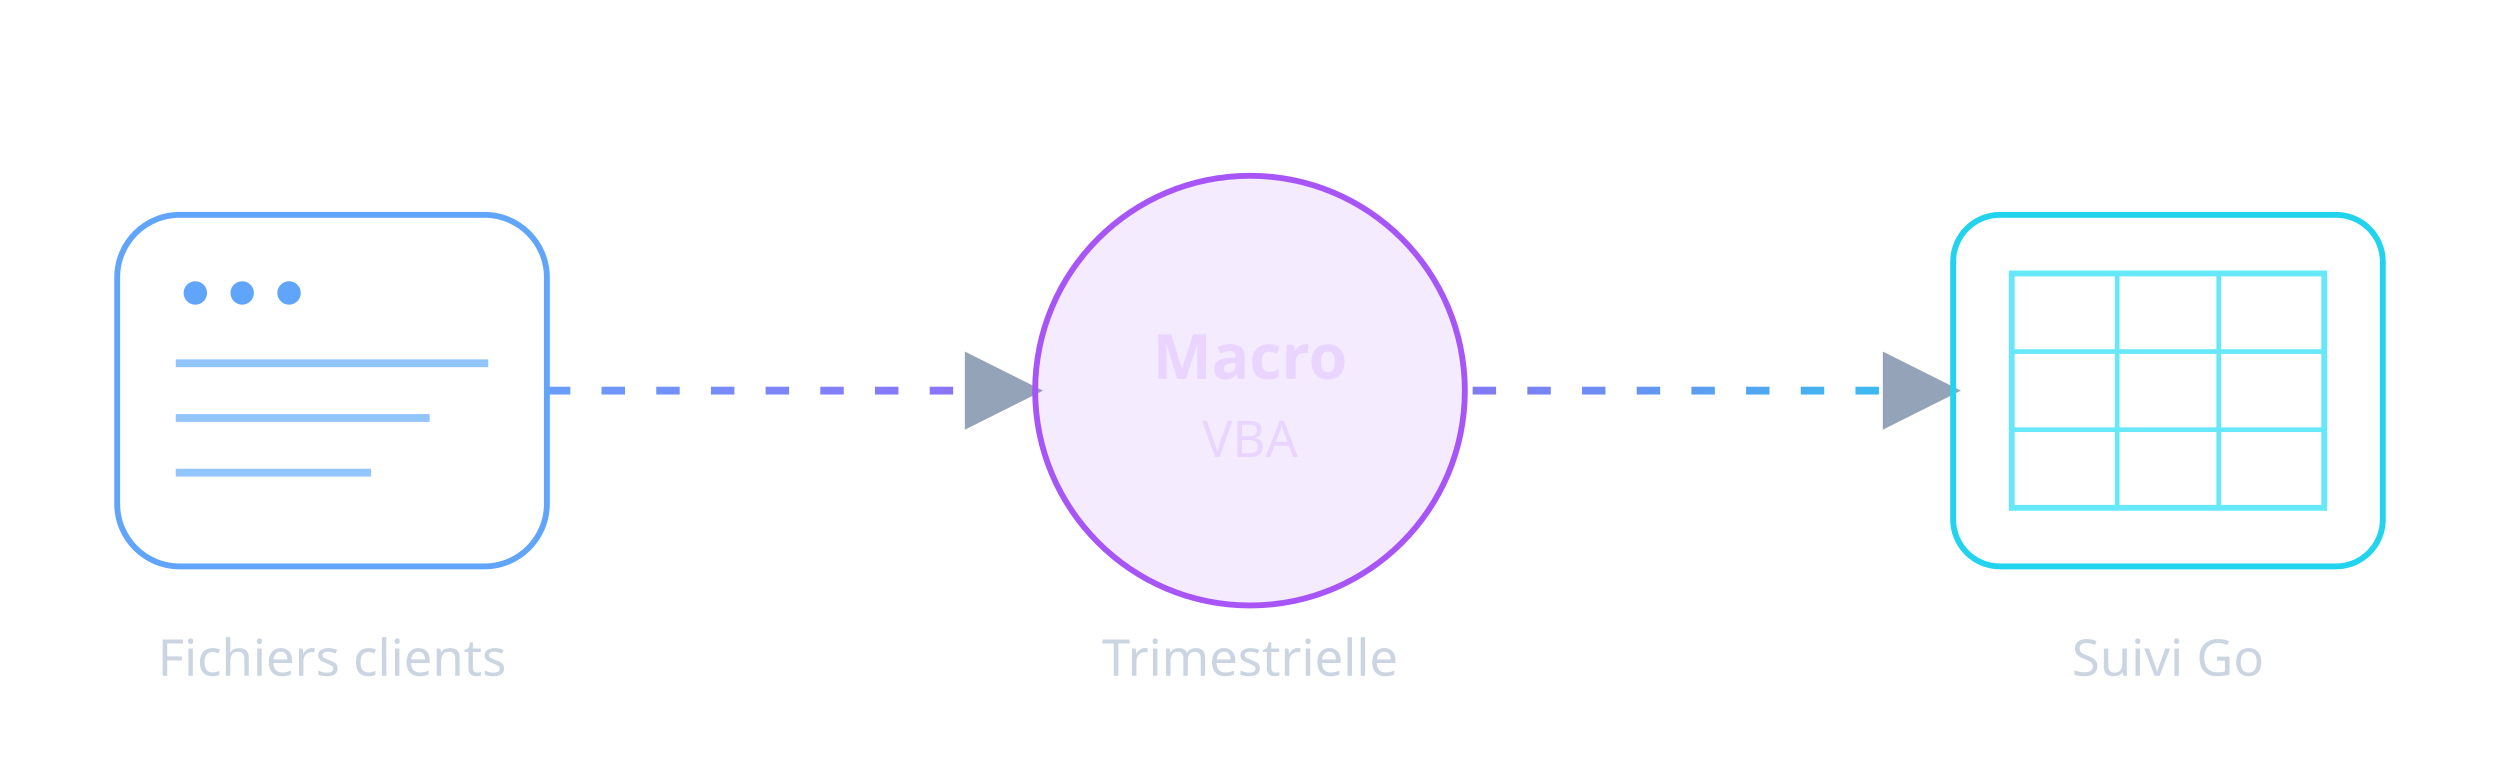
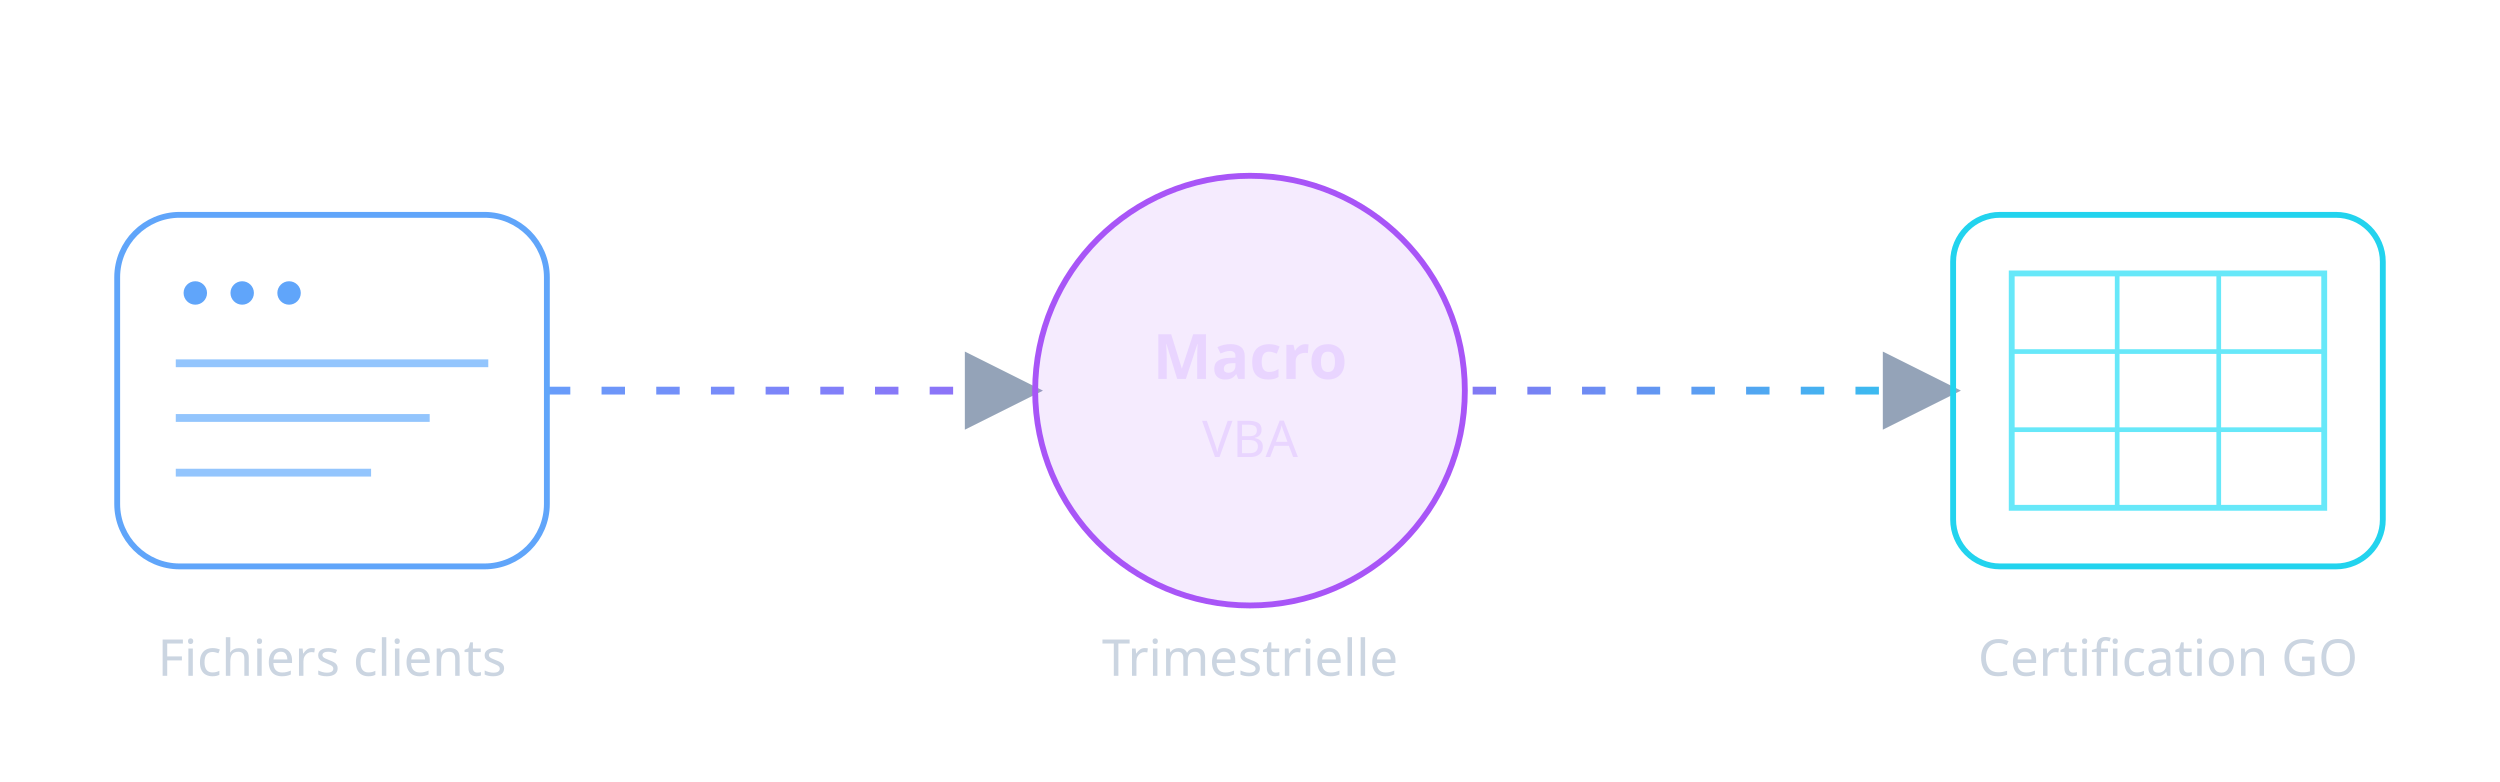
- <svg xmlns="http://www.w3.org/2000/svg" viewBox="0 0 640 200" role="img" aria-label="Schéma du flux : Fichiers clients vers macro VBA vers suivi des Garanties d'Origine">
+ <svg xmlns="http://www.w3.org/2000/svg" viewBox="0 0 640 200" role="img" aria-label="Schéma du flux : Fichiers clients vers macro VBA vers certification des Garanties d'Origine">
  <defs>
    <linearGradient id="flowGradientEdf" gradientUnits="userSpaceOnUse" x1="120" y1="100" x2="520" y2="100">
      <stop offset="0%" stop-color="#60a5fa" />
      <stop offset="50%" stop-color="#a855f7" />
      <stop offset="100%" stop-color="#22d3ee" />
    </linearGradient>
    <marker id="arrowEdf" markerWidth="10" markerHeight="10" refX="7" refY="5" orient="auto">
      <path d="M0,0 L10,5 L0,10 Z" fill="#94a3b8" />
    </marker>
  </defs>
  <line x1="140" y1="100" x2="261" y2="100" stroke="url(#flowGradientEdf)" stroke-width="2" stroke-dasharray="6 8" marker-end="url(#arrowEdf)" />
  <line x1="377" y1="100" x2="496" y2="100" stroke="url(#flowGradientEdf)" stroke-width="2" stroke-dasharray="6 8" marker-end="url(#arrowEdf)" />
  <g transform="translate(30,55)">
    <rect width="110" height="90" rx="16" fill="rgba(255,255,255,0.05)" stroke="#60a5fa" stroke-width="1.5" />
    <circle cx="20" cy="20" r="3" fill="#60a5fa" />
    <circle cx="32" cy="20" r="3" fill="#60a5fa" />
    <circle cx="44" cy="20" r="3" fill="#60a5fa" />
    <line x1="15" y1="38" x2="95" y2="38" stroke="#93c5fd" stroke-width="2" />
    <line x1="15" y1="52" x2="80" y2="52" stroke="#93c5fd" stroke-width="2" />
    <line x1="15" y1="66" x2="65" y2="66" stroke="#93c5fd" stroke-width="2" />
    <text x="55" y="118" text-anchor="middle" fill="#cbd5e1" font-size="13" font-family="Segoe UI, sans-serif">Fichiers clients</text>
  </g>
  <g transform="translate(265,45)">
    <circle cx="55" cy="55" r="55" fill="rgba(168,85,247,0.12)" stroke="#a855f7" stroke-width="1.5" />
    <text x="55" y="52" text-anchor="middle" fill="#e9d5ff" font-size="16" font-weight="bold" font-family="Segoe UI, sans-serif">Macro</text>
    <text x="55" y="72" text-anchor="middle" fill="#e9d5ff" font-size="13" font-family="Segoe UI, sans-serif">VBA</text>
    <text x="55" y="128" text-anchor="middle" fill="#cbd5e1" font-size="13" font-family="Segoe UI, sans-serif">Trimestrielle</text>
  </g>
  <g transform="translate(500,55)">
    <rect width="110" height="90" rx="12" fill="rgba(255,255,255,0.05)" stroke="#22d3ee" stroke-width="1.5" />
    <rect x="15" y="15" width="80" height="60" fill="none" stroke="#67e8f9" stroke-width="1.5" />
    <line x1="42" y1="15" x2="42" y2="75" stroke="#67e8f9" stroke-width="1.2" />
    <line x1="68" y1="15" x2="68" y2="75" stroke="#67e8f9" stroke-width="1.2" />
    <line x1="15" y1="35" x2="95" y2="35" stroke="#67e8f9" stroke-width="1.2" />
    <line x1="15" y1="55" x2="95" y2="55" stroke="#67e8f9" stroke-width="1.2" />
-     <text x="55" y="118" text-anchor="middle" fill="#cbd5e1" font-size="13" font-family="Segoe UI, sans-serif">Suivi Go</text>
+     <text x="55" y="118" text-anchor="middle" fill="#cbd5e1" font-size="13" font-family="Segoe UI, sans-serif">Certification GO</text>
  </g>
</svg>
